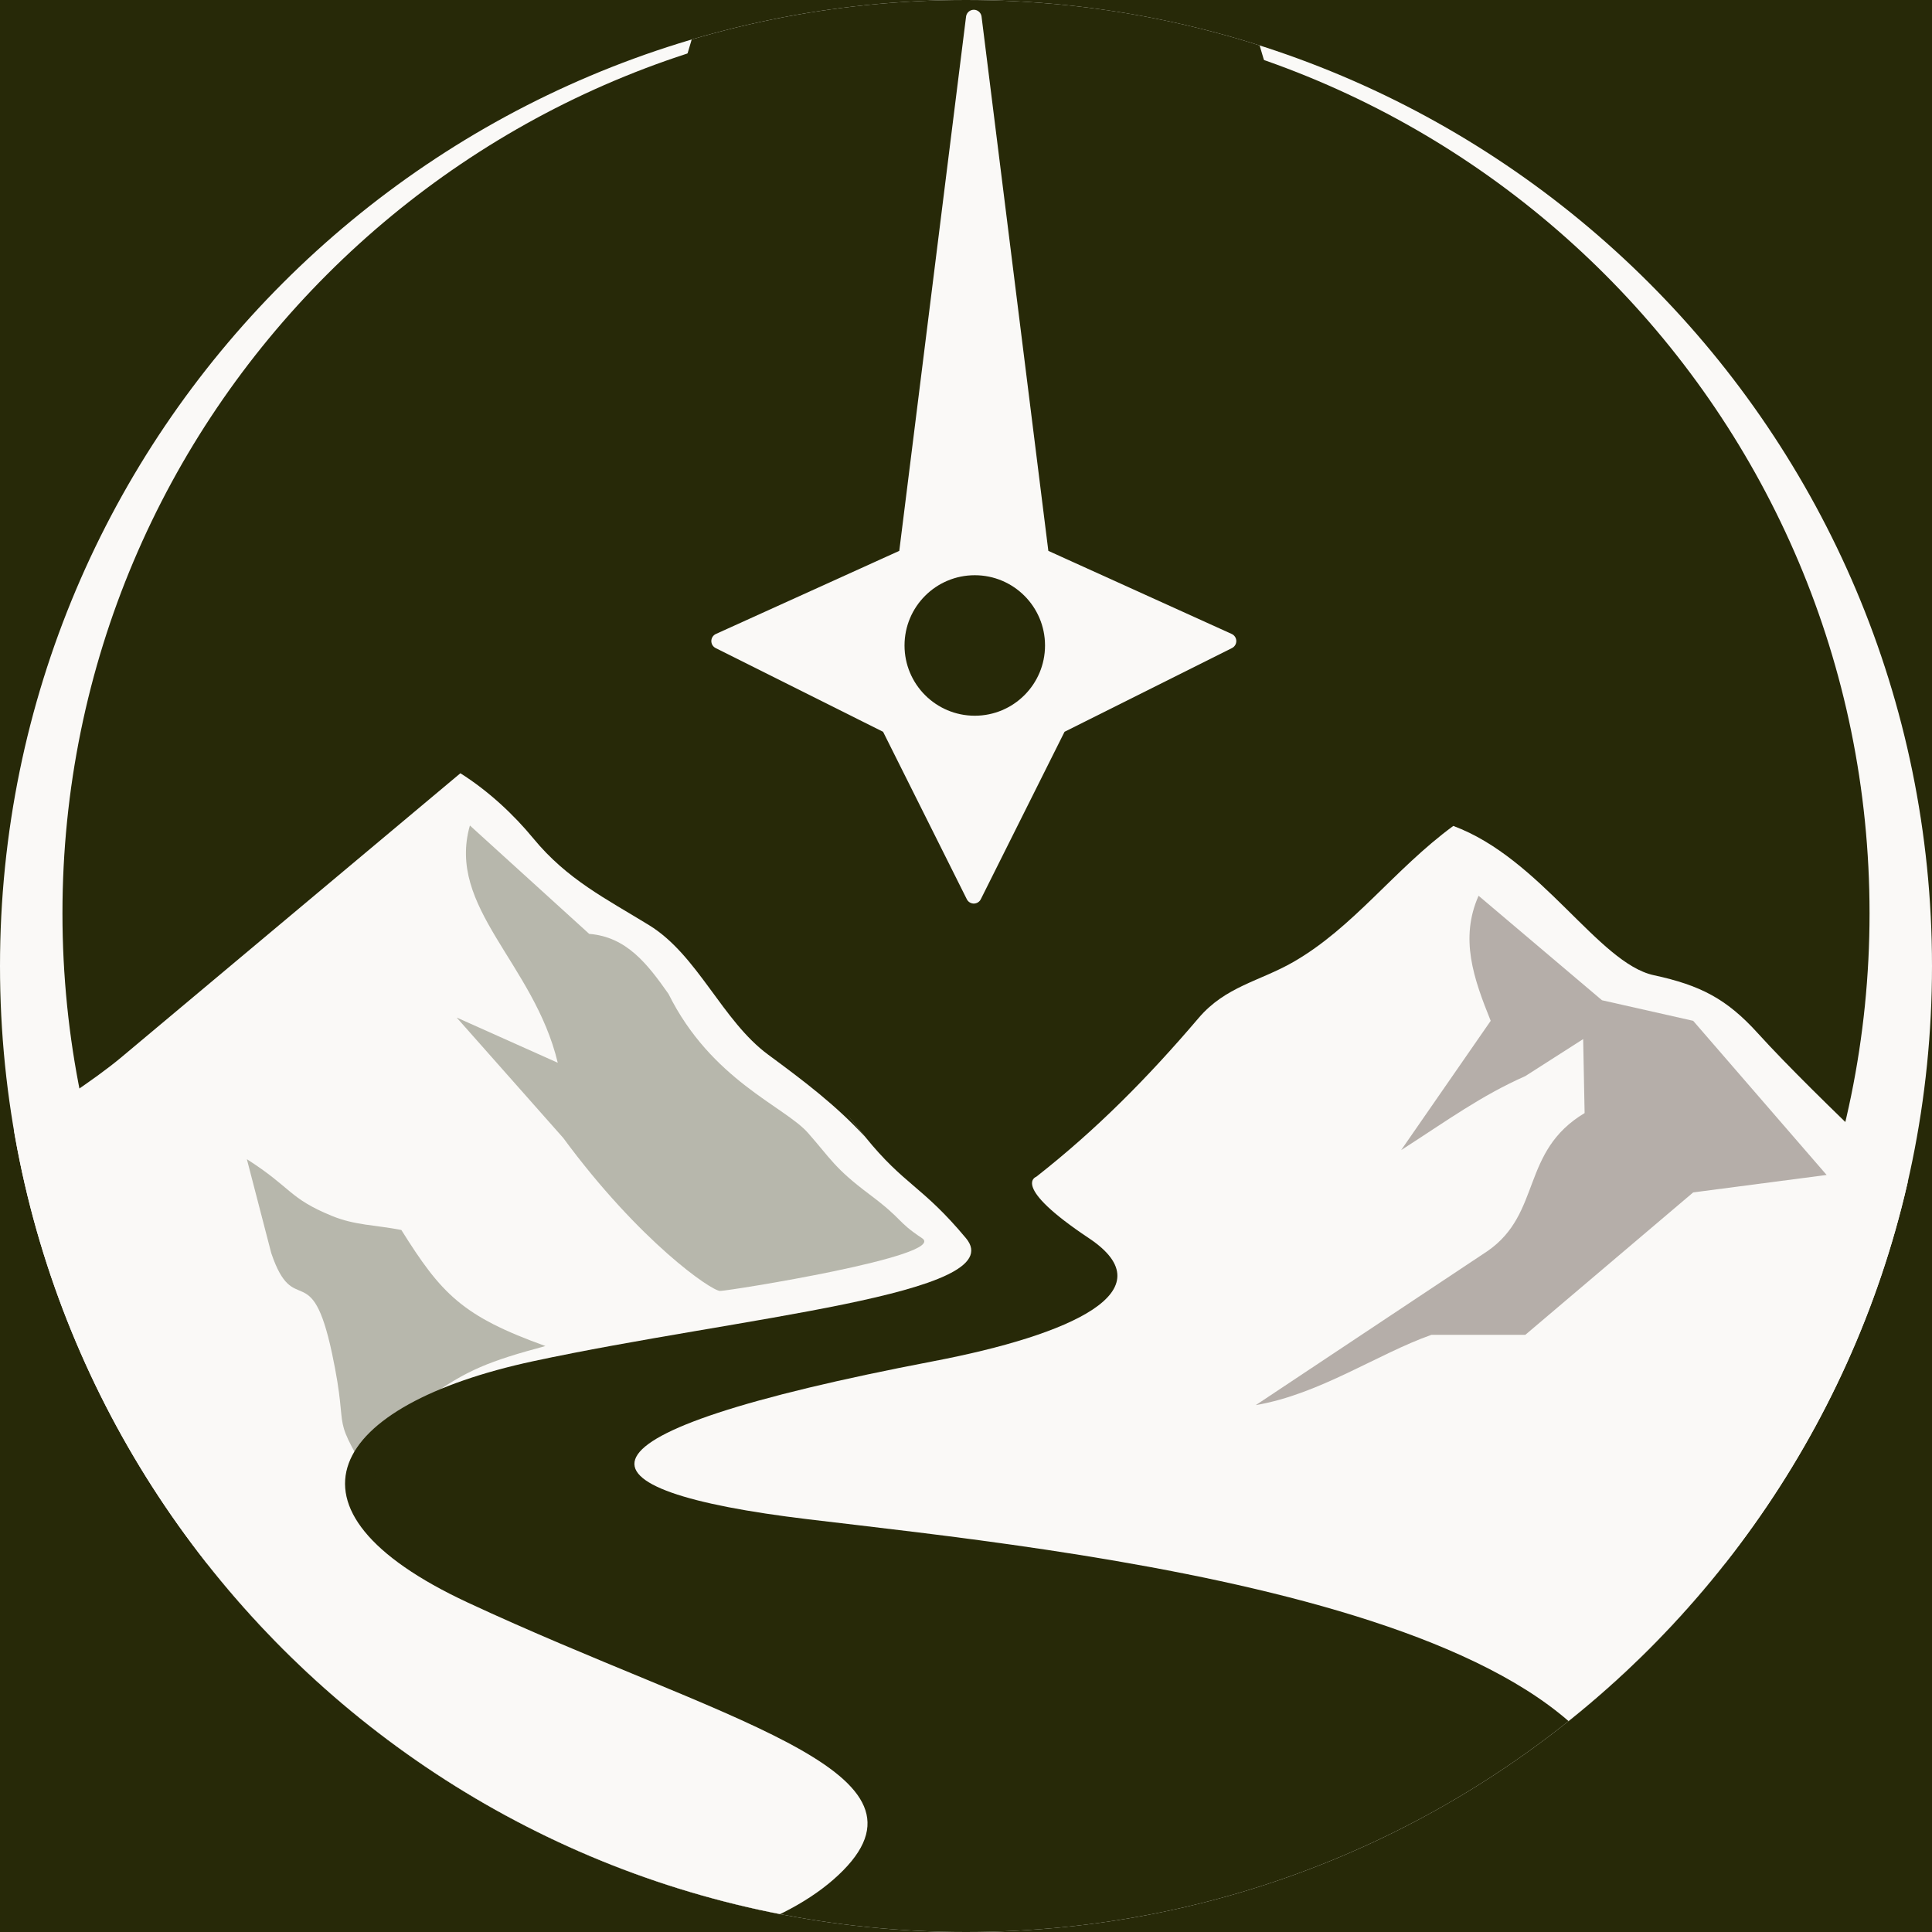
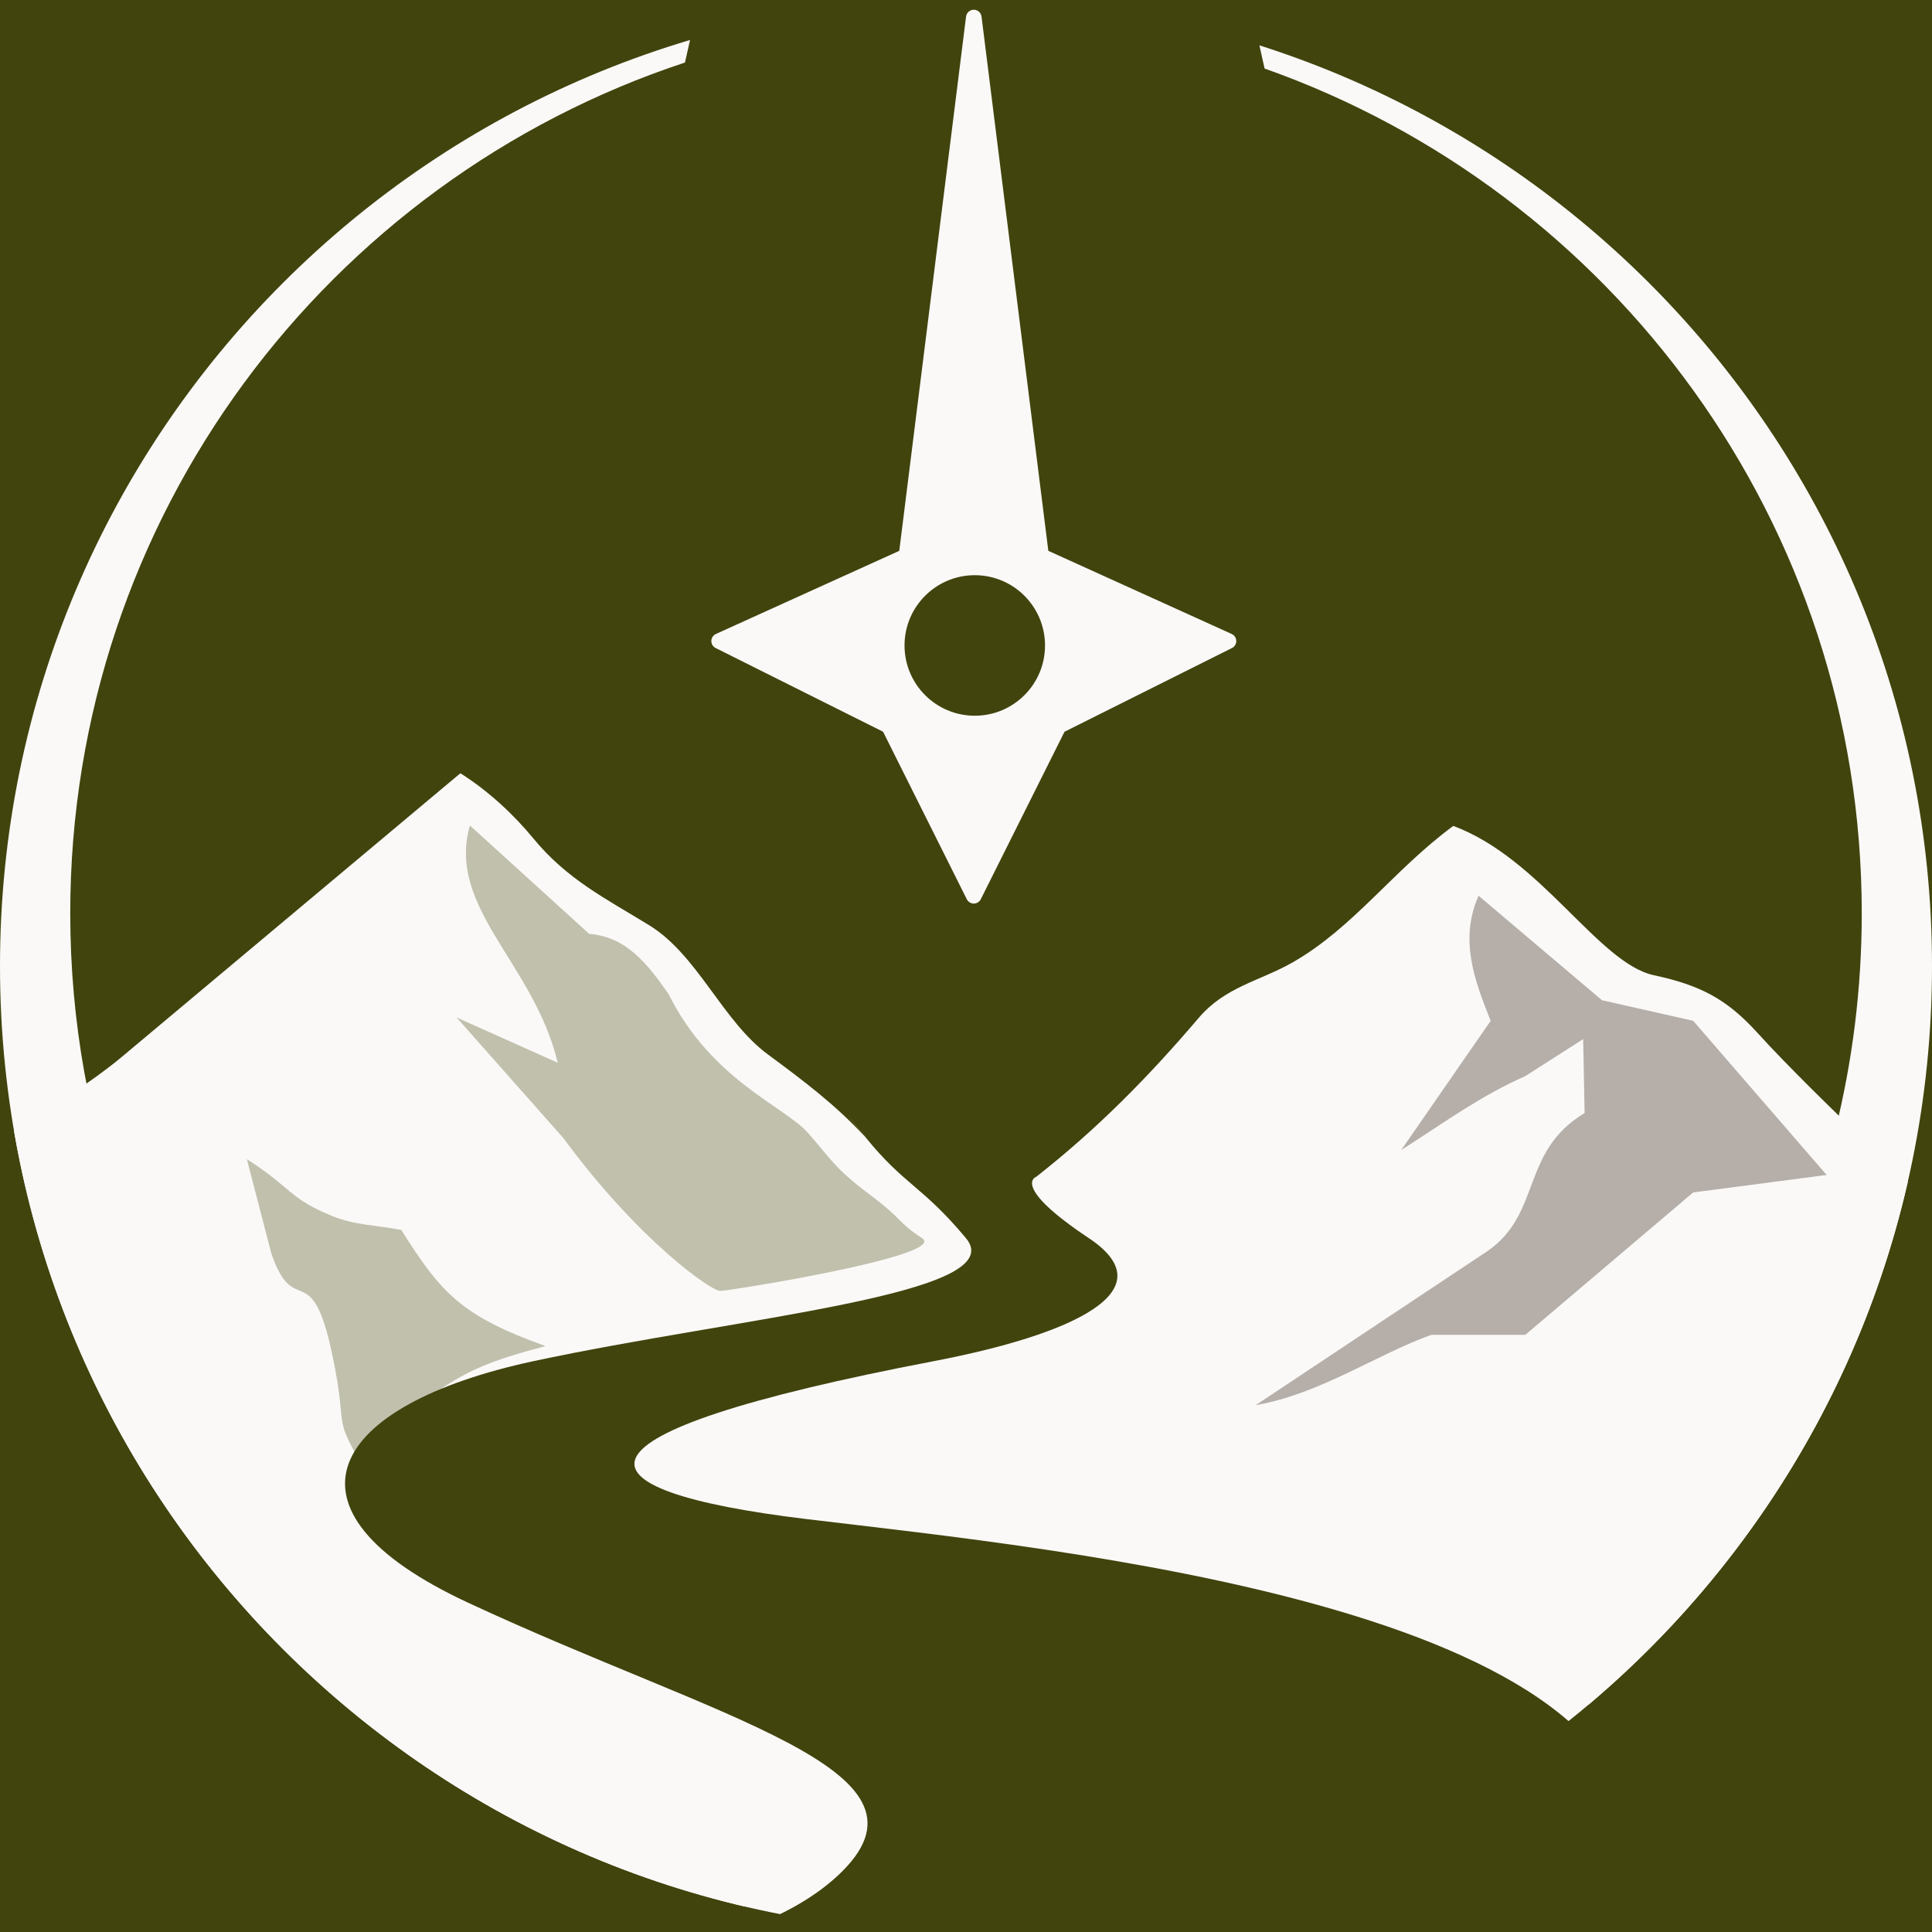
<svg xmlns="http://www.w3.org/2000/svg" width="72" height="72" viewBox="0 0 72 72" fill="none">
  <rect width="72" height="72" fill="#272908" />
  <g id="Desktop - 2">
-     <rect width="1440" height="1024" transform="translate(-684.5 -186)" fill="#272908" />
+     <rect width="1440" height="1024" transform="translate(-719.169 -122)" fill="#272908" />
    <g id="Frame 39">
-       <g id="Frame 38">
-         <g id="Component 4">
-           <g id="Frame 35">
-             <g clip-path="url(#clip0_2003_2)">
-               <rect width="72" height="72" rx="36" fill="#272908" />
-               <path id="Ellipse 4" d="M72 34.036C72 53.919 55.882 70.036 36 70.036C16.118 70.036 0 53.919 0 34.036C0 14.154 16.118 -1.964 36 -1.964C55.882 -1.964 72 14.154 72 34.036Z" stroke="#FAF9F7" stroke-width="4.655" />
-               <rect id="Rectangle 1" x="7.2" y="58.255" width="57.6" height="14.4" fill="#272908" />
-               <g id="Mountains 02">
-                 <path id="Vector" d="M34.795 50.727C39.927 49.745 43.527 48.109 40.582 46.145C37.636 44.182 38.618 43.855 38.618 43.855C40.852 42.104 42.768 40.17 44.664 37.944C45.671 36.759 46.947 36.569 48.193 35.854C50.454 34.555 51.947 32.406 54.16 30.78C57.431 31.99 59.569 35.898 61.632 36.343C63.376 36.719 64.352 37.229 65.51 38.507C67.688 40.91 72.589 45.427 72.589 45.427L75.927 47.97C75.927 47.97 74.637 53.964 73.466 56.875C67.583 71.5 53.843 81.284 38.066 81.835C37.542 81.853 36.848 81.169 36.758 80.749C36.346 78.825 38.973 77.755 41.384 76.904C46.467 75.106 62.496 74.235 60.873 69.382C61.632 59.891 39.488 57.744 30.109 56.618C21.079 55.535 20.517 53.459 34.795 50.727Z" fill="#FAF9F7" />
-                 <path id="Vector_2" d="M32.239 42.362C33.709 44.182 34.364 44.182 36 46.145C37.745 48.24 27.491 49.091 19.877 50.727C12.262 52.364 9.961 56.242 17.429 59.721C26.816 64.094 35.152 65.929 31.418 69.709C27.684 73.489 17.429 74.291 9.164 71.018C-7.254 63.093 -5.891 45.443 -5.891 45.443L-2.377 43.868C-2.377 43.868 2.481 41.113 4.529 39.396L17.157 28.817C18.204 29.477 19.148 30.36 19.877 31.247C21.143 32.784 22.587 33.494 24.187 34.477C26.006 35.592 26.913 38.041 28.626 39.303C29.998 40.313 31.18 41.215 32.227 42.356C32.227 42.356 30.77 40.542 32.239 42.362Z" fill="#FAF9F7" />
-                 <path id="Vector_3" opacity="0.32" d="M32.4 44.509C33.709 45.491 33.382 45.491 34.364 46.145C35.346 46.8 27.164 48.109 26.836 48.109C26.509 48.109 23.828 46.261 20.989 42.406L17.018 37.92L20.786 39.606C19.898 35.894 16.637 33.826 17.512 30.764L21.958 34.803C23.353 34.914 24.129 35.926 24.912 37.038C26.509 40.255 29.24 41.232 30.109 42.218C30.979 43.205 31.091 43.527 32.4 44.509Z" fill="#272908" />
-                 <path id="Vector_4" opacity="0.32" d="M15.928 52.113C13.936 53.564 13.782 54.655 14.109 55.636C12.145 52.364 13.088 53.795 12.373 50.434C11.599 46.805 10.954 49.195 10.11 46.703L9.2 43.2C10.877 44.269 10.755 44.653 12.373 45.315C13.234 45.668 13.995 45.649 14.957 45.838C16.446 48.214 17.222 49.049 20.327 50.163C18.257 50.72 17.382 51.055 15.928 52.113Z" fill="#272908" />
-                 <path id="Vector_5" opacity="0.32" d="M46.8 52.364L55.447 46.616C57.463 45.209 56.667 42.91 59.054 41.481L59 38.724L56.844 40.103C55.192 40.836 53.968 41.735 52.217 42.861L55.554 38.043C54.912 36.454 54.397 34.977 55.102 33.382L59.701 37.276L63.1 38.043L68.073 43.787L63.1 44.438L56.844 49.745H53.345C51.349 50.451 49.184 51.957 46.8 52.364Z" fill="#1F0E00" />
+       <rect width="992.339" height="641.309" transform="translate(-460.169 -40)" fill="url(#paint0_linear_2003_2)" />
+       <g id="Frame 50">
+         <g id="Frame 38">
+           <g id="Component 4">
+             <g id="Frame 35">
+               <g clip-path="url(#clip0_2003_2)">
+                 <g id="Ellipse 4 (Stroke)">
+                   <path d="M29.389 66.764C14.119 63.696 2.618 50.209 2.618 34.036C2.618 19.258 12.221 6.723 25.527 2.33L26.836 -3.488C9.932 0.626 -2.618 15.866 -2.618 34.036C-2.618 52.441 10.257 67.838 27.491 71.714L29.389 66.764Z" fill="#FAF9F7" />
+                   <path d="M69.382 34.036C69.382 45.234 63.868 55.144 55.408 61.2L60.185 64.145C68.986 57.067 74.618 46.209 74.618 34.036C74.618 16.101 62.391 1.021 45.818 -3.323L47.127 2.554C60.093 7.137 69.382 19.502 69.382 34.036Z" fill="#FAF9F7" />
+                 </g>
+                 <g id="Mountains 02">
+                   <path id="Vector" d="M34.795 50.727C39.927 49.745 43.527 48.109 40.582 46.145C37.636 44.182 38.618 43.855 38.618 43.855C40.852 42.104 42.768 40.17 44.664 37.944C45.671 36.759 46.947 36.569 48.193 35.854C50.454 34.555 51.947 32.406 54.16 30.78C57.431 31.99 59.569 35.898 61.632 36.343C63.376 36.719 64.352 37.229 65.51 38.507C67.688 40.91 72.589 45.427 72.589 45.427L75.927 47.97C75.927 47.97 74.637 53.964 73.466 56.875C67.583 71.5 53.843 81.284 38.066 81.835C37.542 81.853 36.848 81.169 36.758 80.749C36.346 78.825 38.973 77.755 41.384 76.904C46.467 75.106 62.496 74.235 60.873 69.382C61.632 59.891 39.488 57.744 30.109 56.618C21.079 55.535 20.517 53.459 34.795 50.727Z" fill="#FAF9F7" />
+                   <path id="Vector_2" d="M32.239 42.362C33.709 44.182 34.364 44.182 36 46.145C37.745 48.24 27.491 49.091 19.877 50.727C12.262 52.364 9.961 56.242 17.429 59.721C26.816 64.094 35.152 65.929 31.418 69.709C27.684 73.489 17.429 74.291 9.164 71.018C-7.254 63.093 -5.891 45.443 -5.891 45.443L-2.377 43.868C-2.377 43.868 2.481 41.113 4.529 39.396L17.157 28.817C18.204 29.477 19.148 30.36 19.877 31.247C21.143 32.784 22.587 33.494 24.187 34.477C26.006 35.592 26.913 38.041 28.626 39.303C29.998 40.313 31.18 41.215 32.227 42.356C32.227 42.356 30.77 40.542 32.239 42.362Z" fill="#FAF9F7" />
+                   <path id="Vector_3" opacity="0.32" d="M32.4 44.509C33.709 45.491 33.382 45.491 34.364 46.145C35.346 46.8 27.164 48.109 26.836 48.109C26.509 48.109 23.828 46.261 20.989 42.406L17.018 37.92L20.786 39.606C19.898 35.894 16.637 33.826 17.512 30.764L21.958 34.803C23.353 34.914 24.129 35.926 24.912 37.038C26.509 40.255 29.24 41.232 30.109 42.218C30.979 43.205 31.091 43.527 32.4 44.509Z" fill="#41440D" />
+                   <path id="Vector_4" opacity="0.32" d="M15.928 52.113C13.936 53.564 13.782 54.655 14.109 55.636C12.145 52.364 13.088 53.795 12.373 50.434C11.599 46.805 10.954 49.195 10.11 46.703L9.2 43.2C10.877 44.269 10.755 44.653 12.373 45.315C13.234 45.668 13.995 45.649 14.957 45.838C16.446 48.214 17.222 49.049 20.327 50.163C18.257 50.72 17.382 51.055 15.928 52.113Z" fill="#41440D" />
+                   <path id="Vector_5" opacity="0.32" d="M46.8 52.364L55.447 46.616C57.463 45.209 56.667 42.91 59.054 41.481L59 38.724L56.844 40.103C55.192 40.836 53.968 41.735 52.217 42.861L55.554 38.043C54.912 36.454 54.397 34.977 55.102 33.382L59.701 37.276L63.1 38.043L68.073 43.787L63.1 44.438L56.844 49.745H53.345C51.349 50.451 49.184 51.957 46.8 52.364Z" fill="#1F0E00" />
+                 </g>
+                 <path id="Subtract" d="M36.291 0.363C36.438 0.363 36.561 0.473 36.579 0.618L39.068 20.528L45.901 23.626C46.003 23.672 46.07 23.773 46.072 23.885C46.075 23.997 46.012 24.1 45.912 24.15L39.671 27.27L36.551 33.512C36.502 33.61 36.401 33.673 36.291 33.673C36.181 33.673 36.08 33.61 36.03 33.512L32.91 27.27L26.67 24.15C26.57 24.1 26.507 23.997 26.509 23.885C26.511 23.773 26.578 23.672 26.68 23.626L33.513 20.528L36.002 0.618L36.014 0.565C36.052 0.447 36.163 0.363 36.291 0.363ZM36.327 21.436C34.881 21.436 33.709 22.609 33.709 24.055C33.709 25.5 34.881 26.673 36.327 26.673C37.773 26.673 38.945 25.5 38.945 24.055C38.945 22.609 37.773 21.436 36.327 21.436Z" fill="#FAF9F7" />
              </g>
-               <path id="Vector_6" d="M36.327 -34.036L22.909 11.127H49.745L36.327 -34.036Z" fill="#272908" />
-               <path id="Vector_7" d="M36.291 0.655L33.782 20.727L26.8 23.891L33.127 27.055L36.291 33.382L39.455 27.055L45.782 23.891L38.8 20.727L36.291 0.655Z" fill="#FAF9F7" stroke="#FAF9F7" stroke-width="0.582" stroke-linecap="round" stroke-linejoin="round" />
-               <circle id="Ellipse 5" cx="36.327" cy="24.055" r="2.618" fill="#272908" />
            </g>
          </g>
        </g>
      </g>
    </g>
  </g>
  <defs>
+     <linearGradient id="paint0_linear_2003_2" x1="496.169" y1="0" x2="496.169" y2="641.309" gradientUnits="userSpaceOnUse">
+       <stop offset="0.264" stop-color="#41440D" />
+       <stop offset="1" stop-color="#272908" />
+     </linearGradient>
    <clipPath id="clip0_2003_2">
      <rect width="72" height="72" rx="36" fill="white" />
    </clipPath>
  </defs>
</svg>
